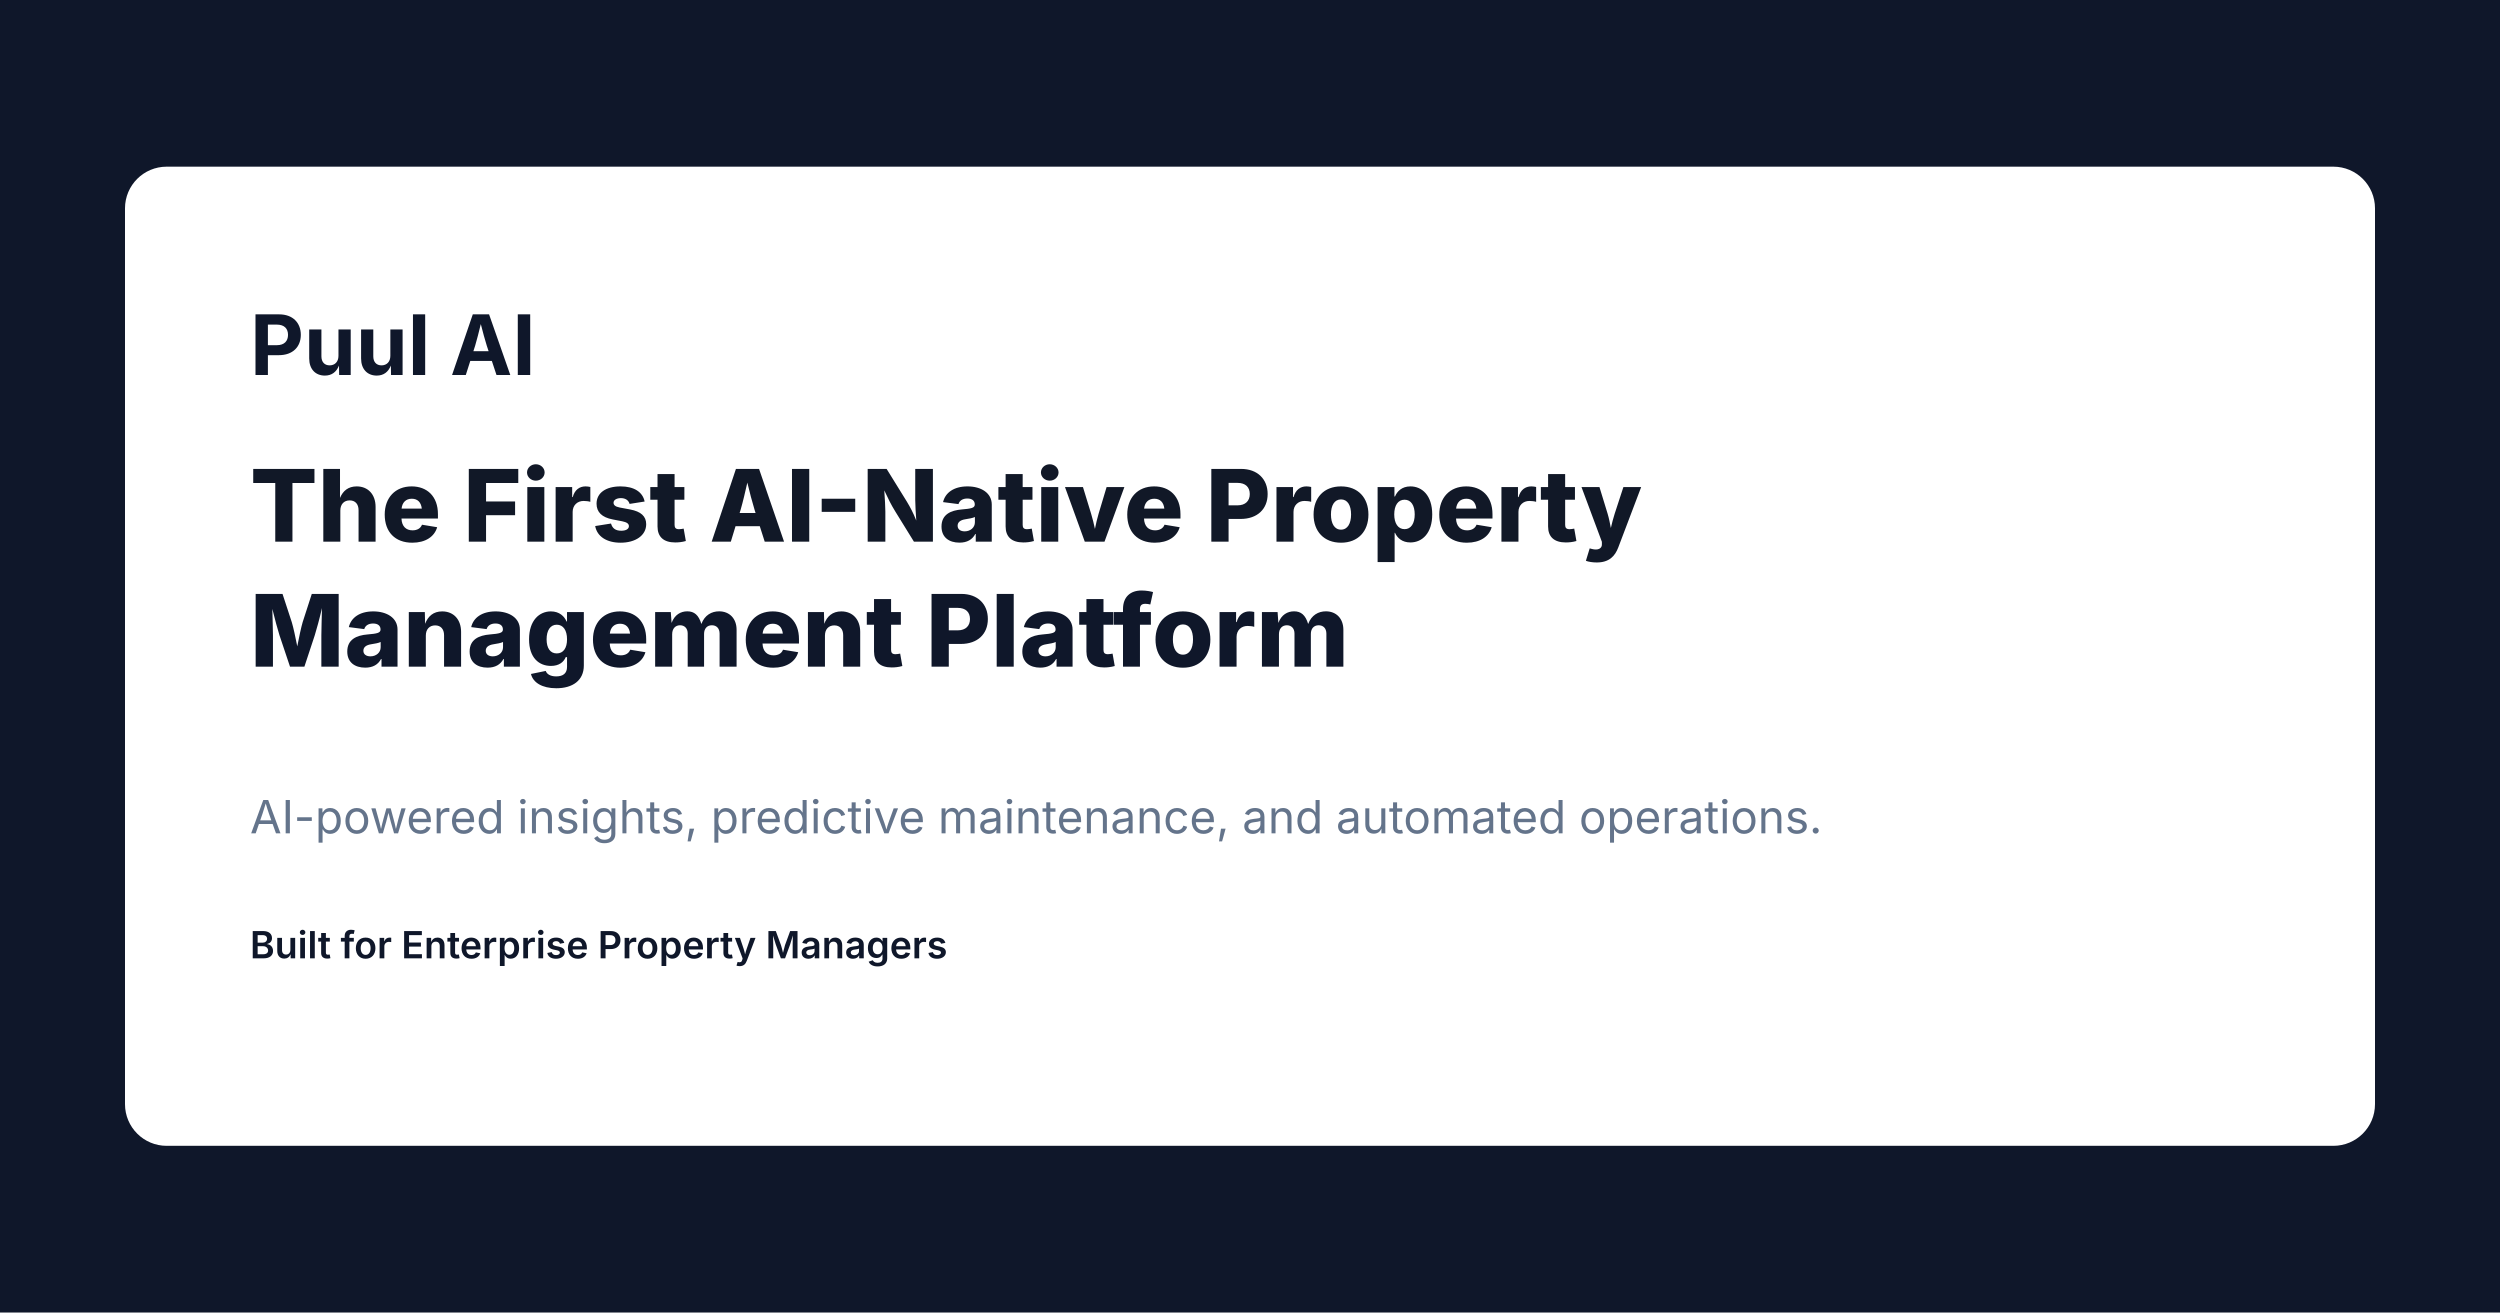
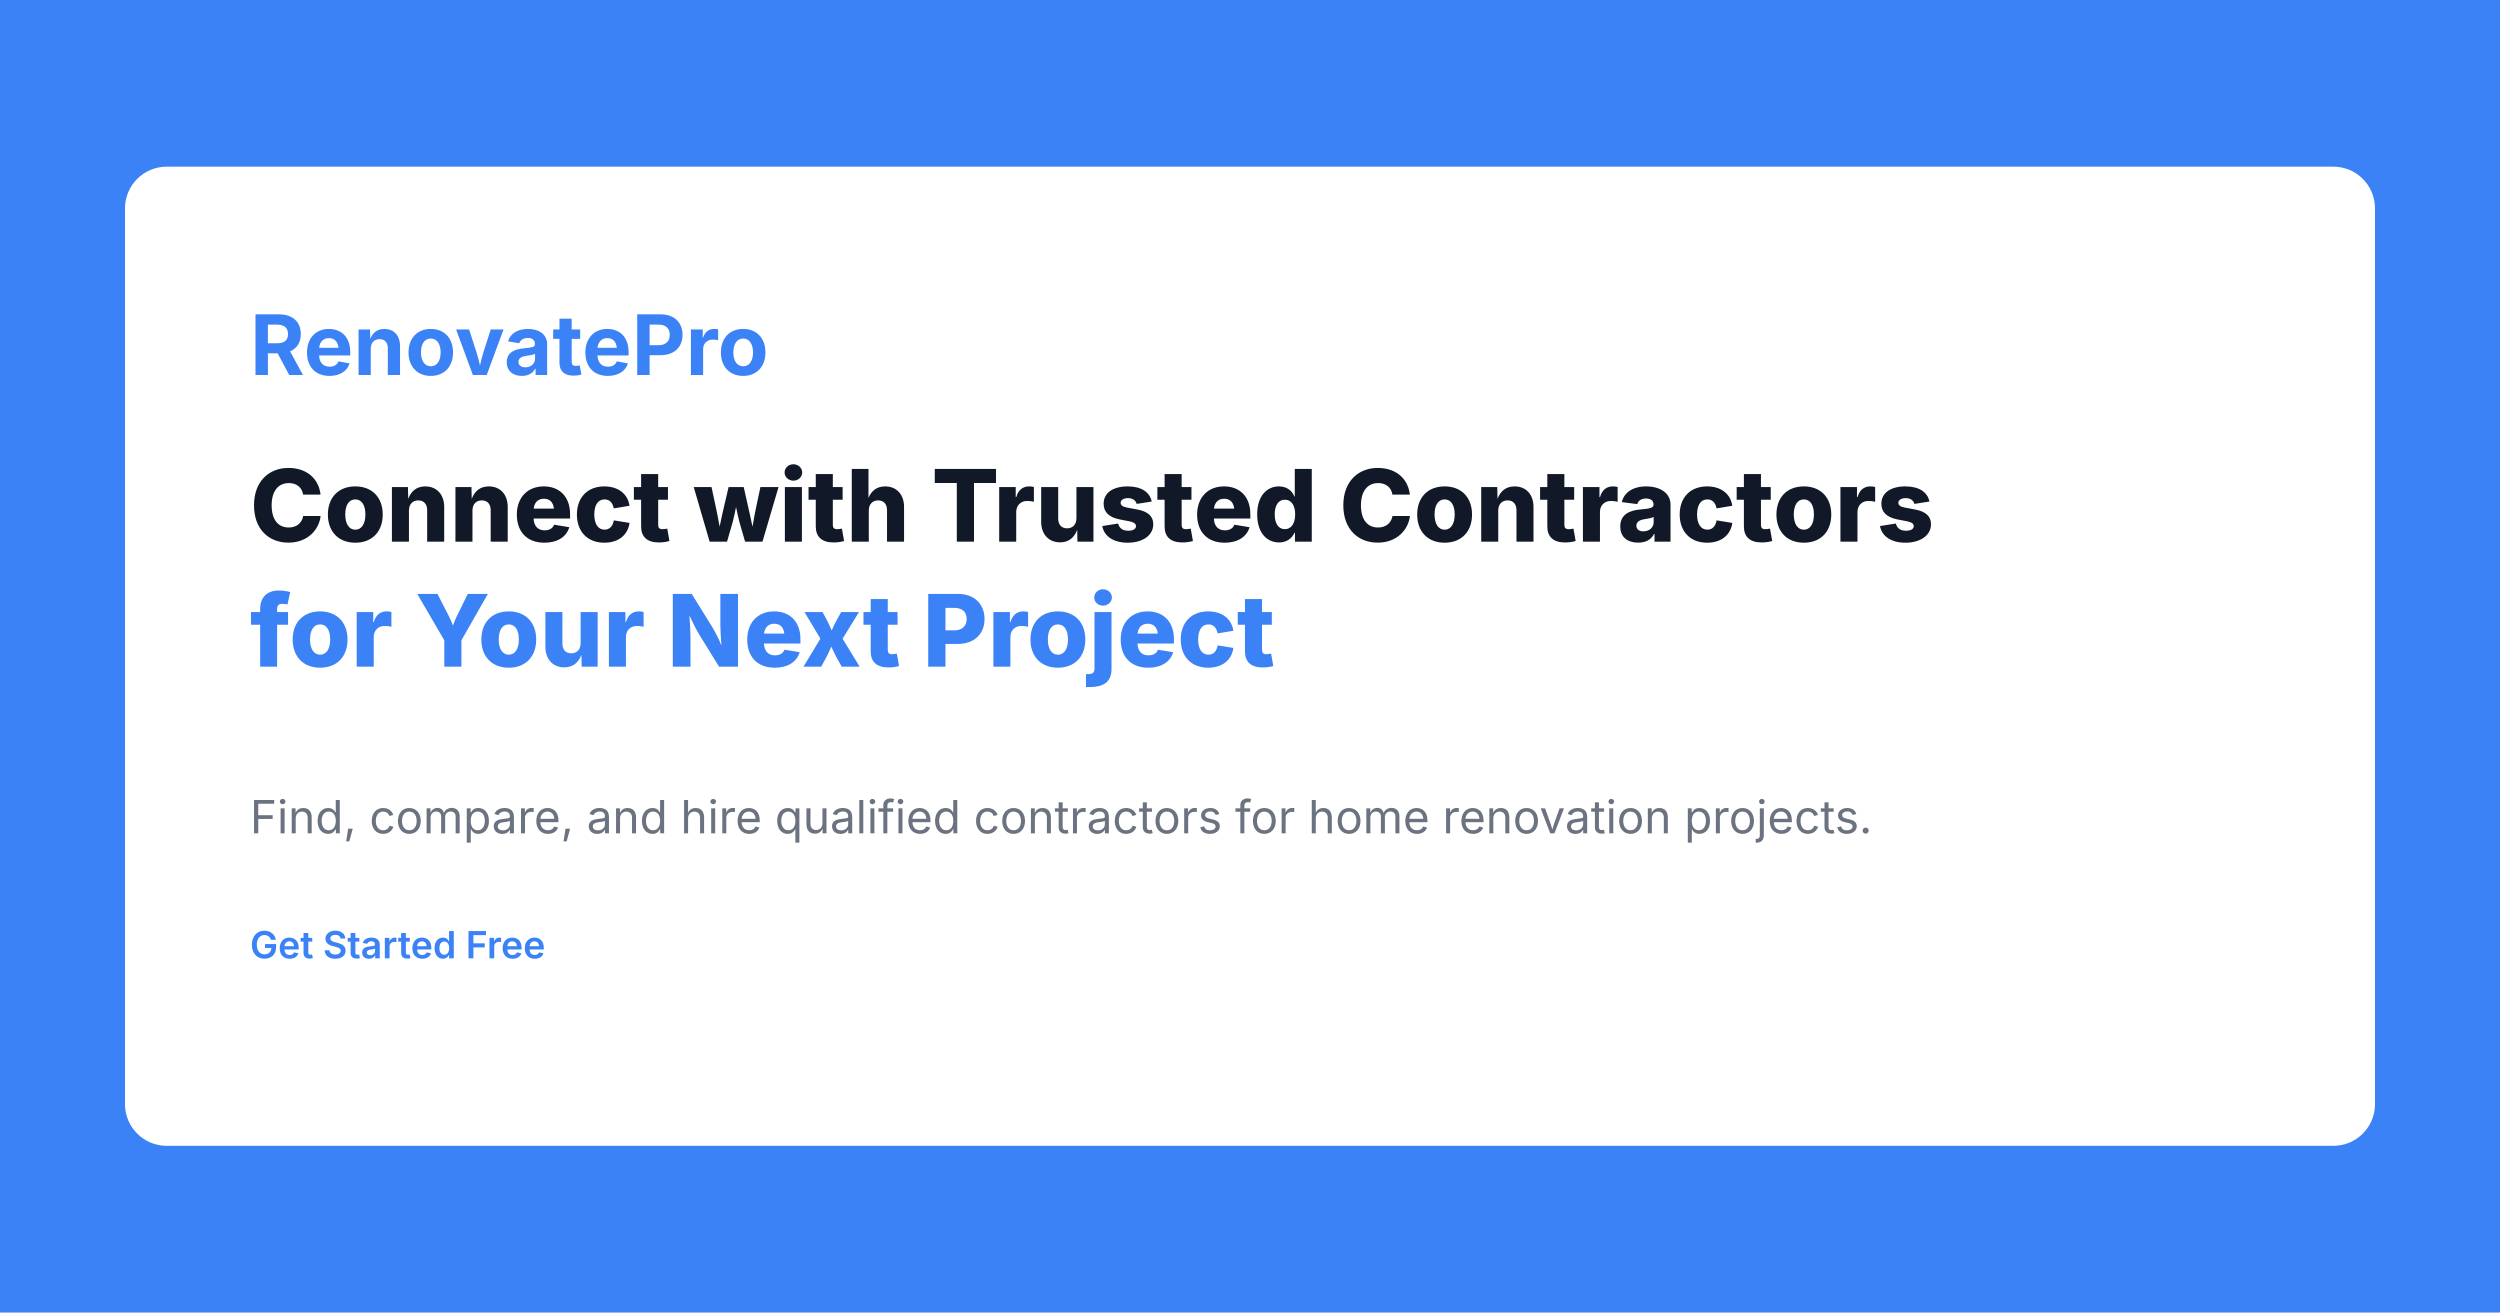
<svg xmlns="http://www.w3.org/2000/svg" width="1200" height="630" viewBox="0 0 1200 630" fill="none">
-   <rect width="1200" height="630" fill="#0f172a" />
-   <rect x="60" y="80" width="1080" height="470" rx="20" fill="#ffffff" />
-   <text x="120" y="180" font-family="system-ui, -apple-system, sans-serif" font-size="40" font-weight="700" fill="#0f172a">
-     Puul AI
+   <rect width="1200" height="630" fill="#3B82F6" />
+   <rect x="60" y="80" width="1080" height="470" rx="20" fill="#FFFFFF" />
+   <text x="120" y="180" font-family="system-ui, -apple-system, sans-serif" font-size="40" font-weight="700" fill="#3B82F6">
+     RenovatePro
  </text>
  <text x="120" y="260" font-family="system-ui, -apple-system, sans-serif" font-size="48" font-weight="800" fill="#111827">
-     The First AI-Native Property
+     Connect with Trusted Contractors
  </text>
-   <text x="120" y="320" font-family="system-ui, -apple-system, sans-serif" font-size="48" font-weight="800" fill="#0f172a">
-     Management Platform
+   <text x="120" y="320" font-family="system-ui, -apple-system, sans-serif" font-size="48" font-weight="800" fill="#3B82F6">
+     for Your Next Project
  </text>
-   <text x="120" y="400" font-family="system-ui, -apple-system, sans-serif" font-size="22" font-weight="400" fill="#64748b">
-     AI-powered insights, predictive maintenance, and automated operations.
+   <text x="120" y="400" font-family="system-ui, -apple-system, sans-serif" font-size="22" font-weight="400" fill="#6B7280">
+     Find, compare, and hire qualified contractors for home renovation projects.
  </text>
-   <text x="120" y="460" font-family="system-ui, -apple-system, sans-serif" font-size="18" font-weight="600" fill="#0f172a">
-     Built for Enterprise Property Managers
+   <text x="120" y="460" font-family="system-ui, -apple-system, sans-serif" font-size="18" font-weight="600" fill="#3B82F6">
+     Get Started Free
  </text>
</svg>
